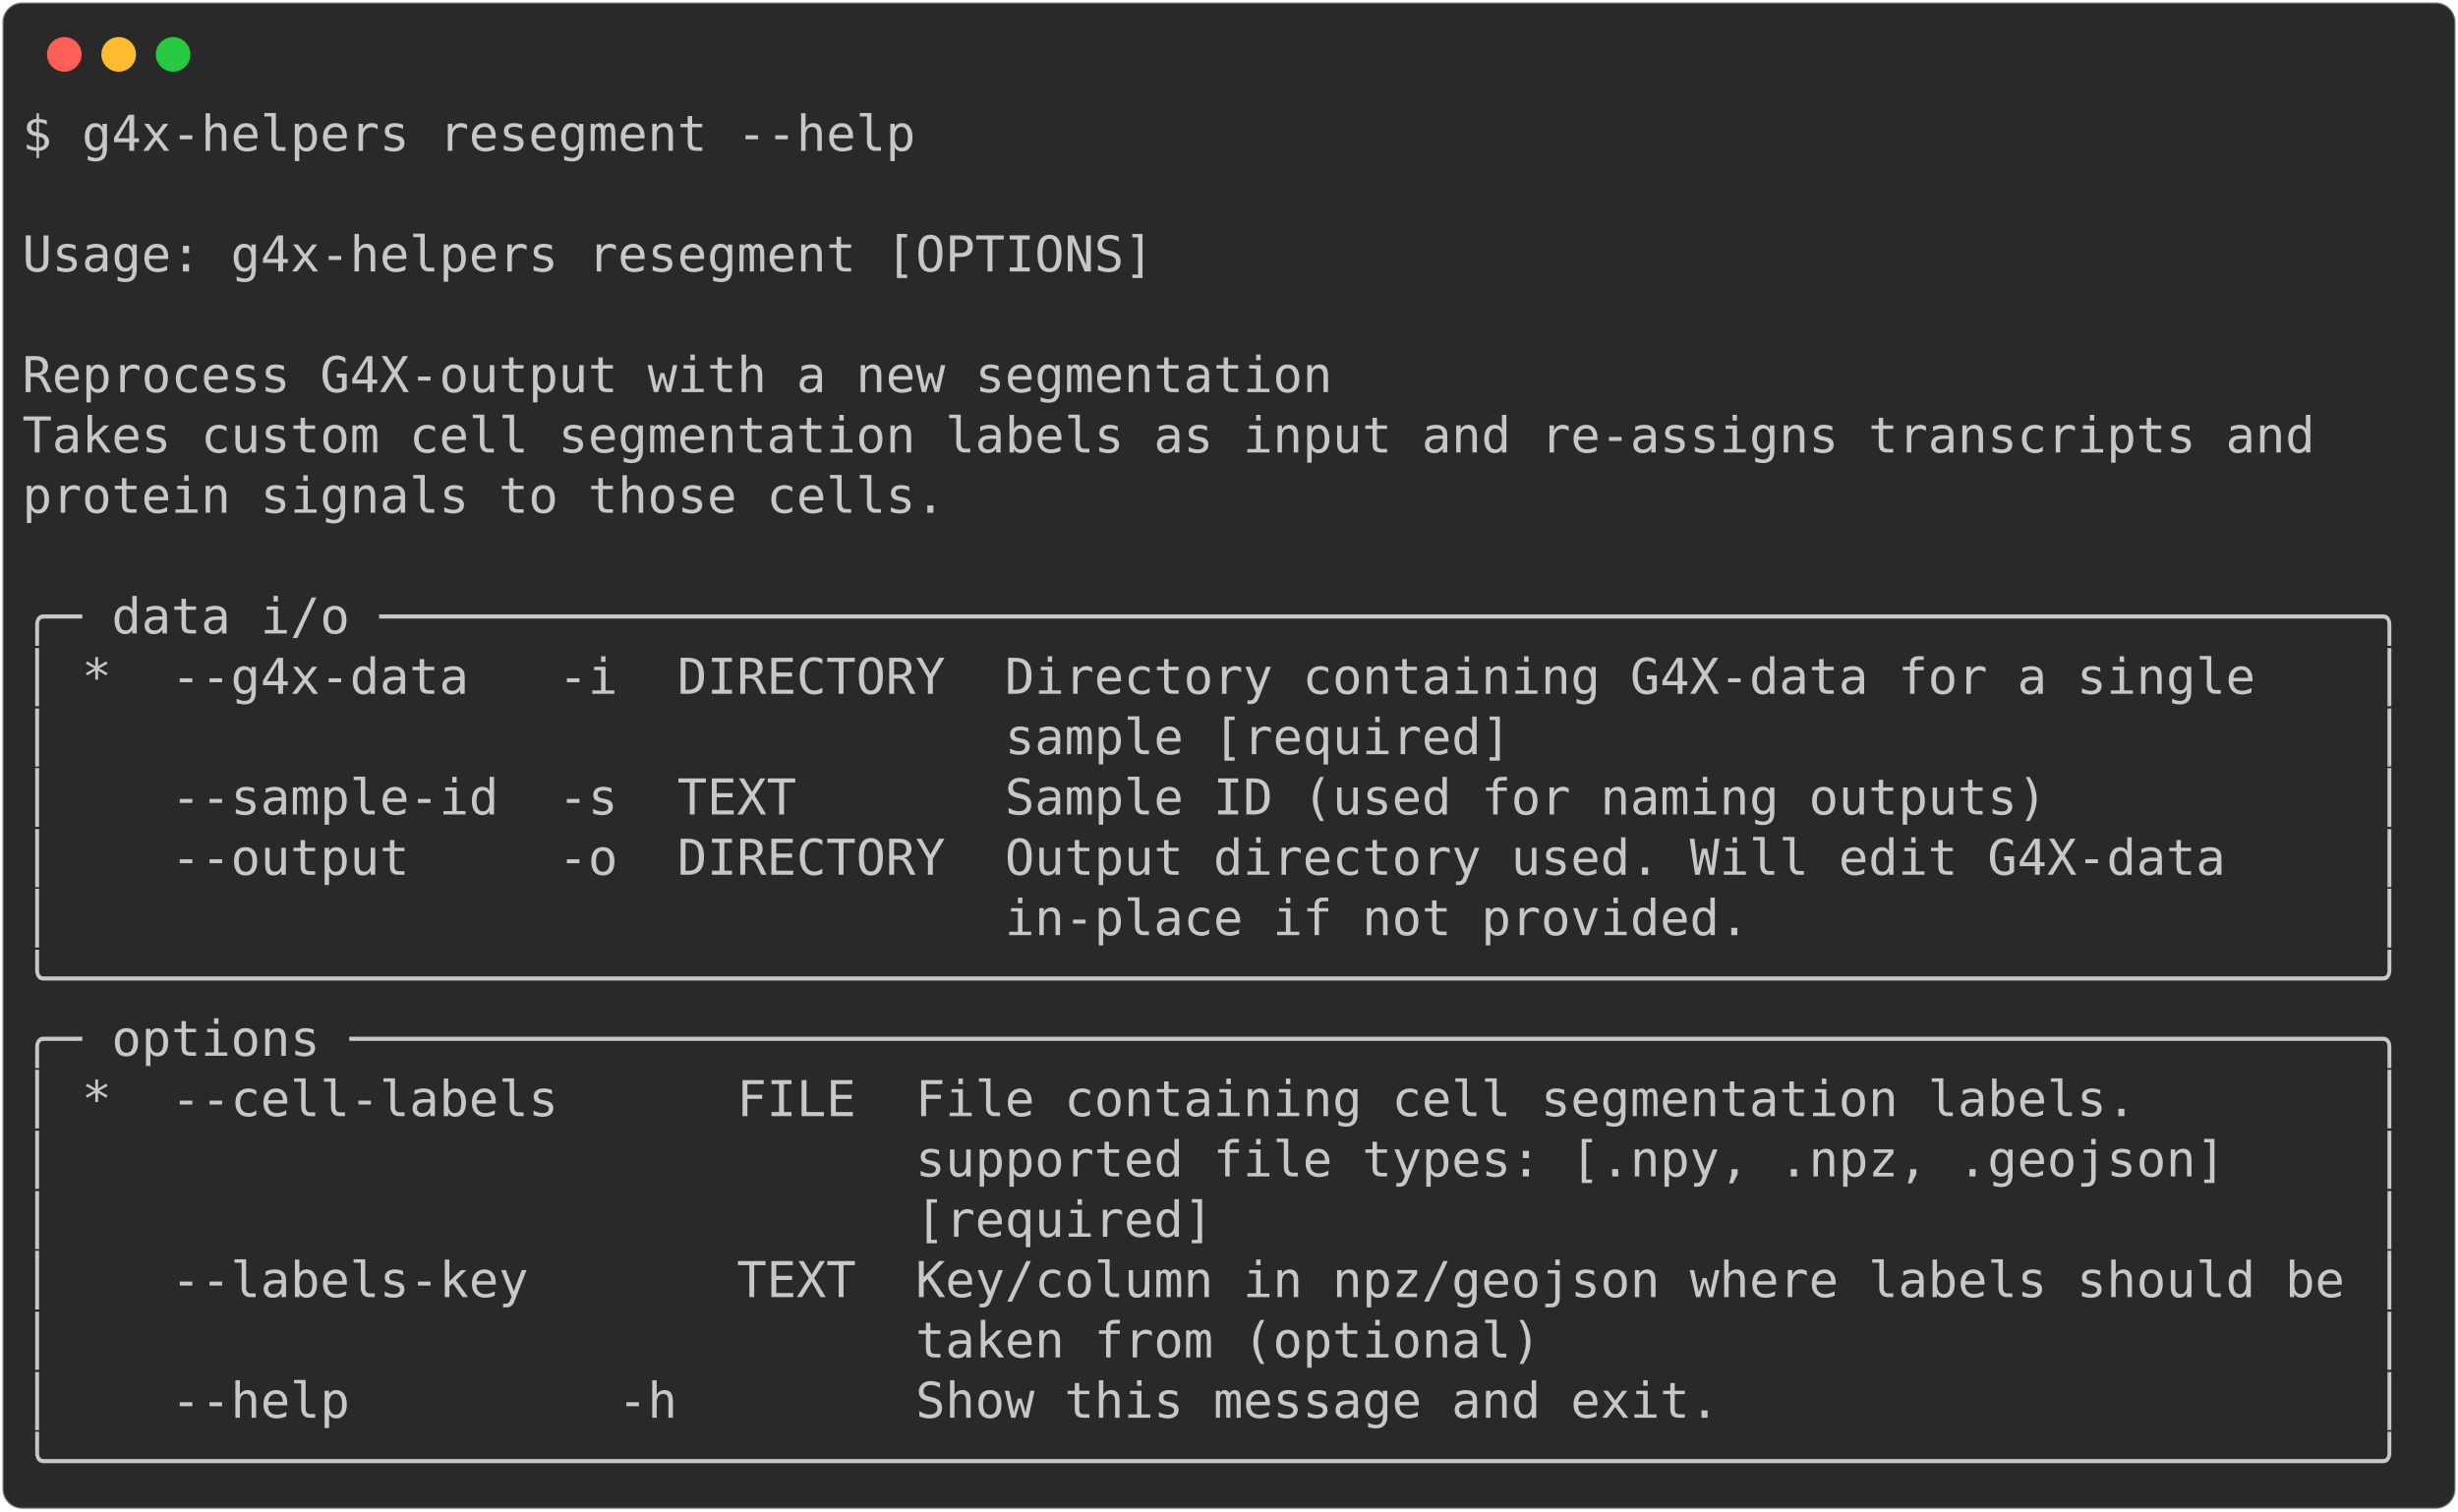
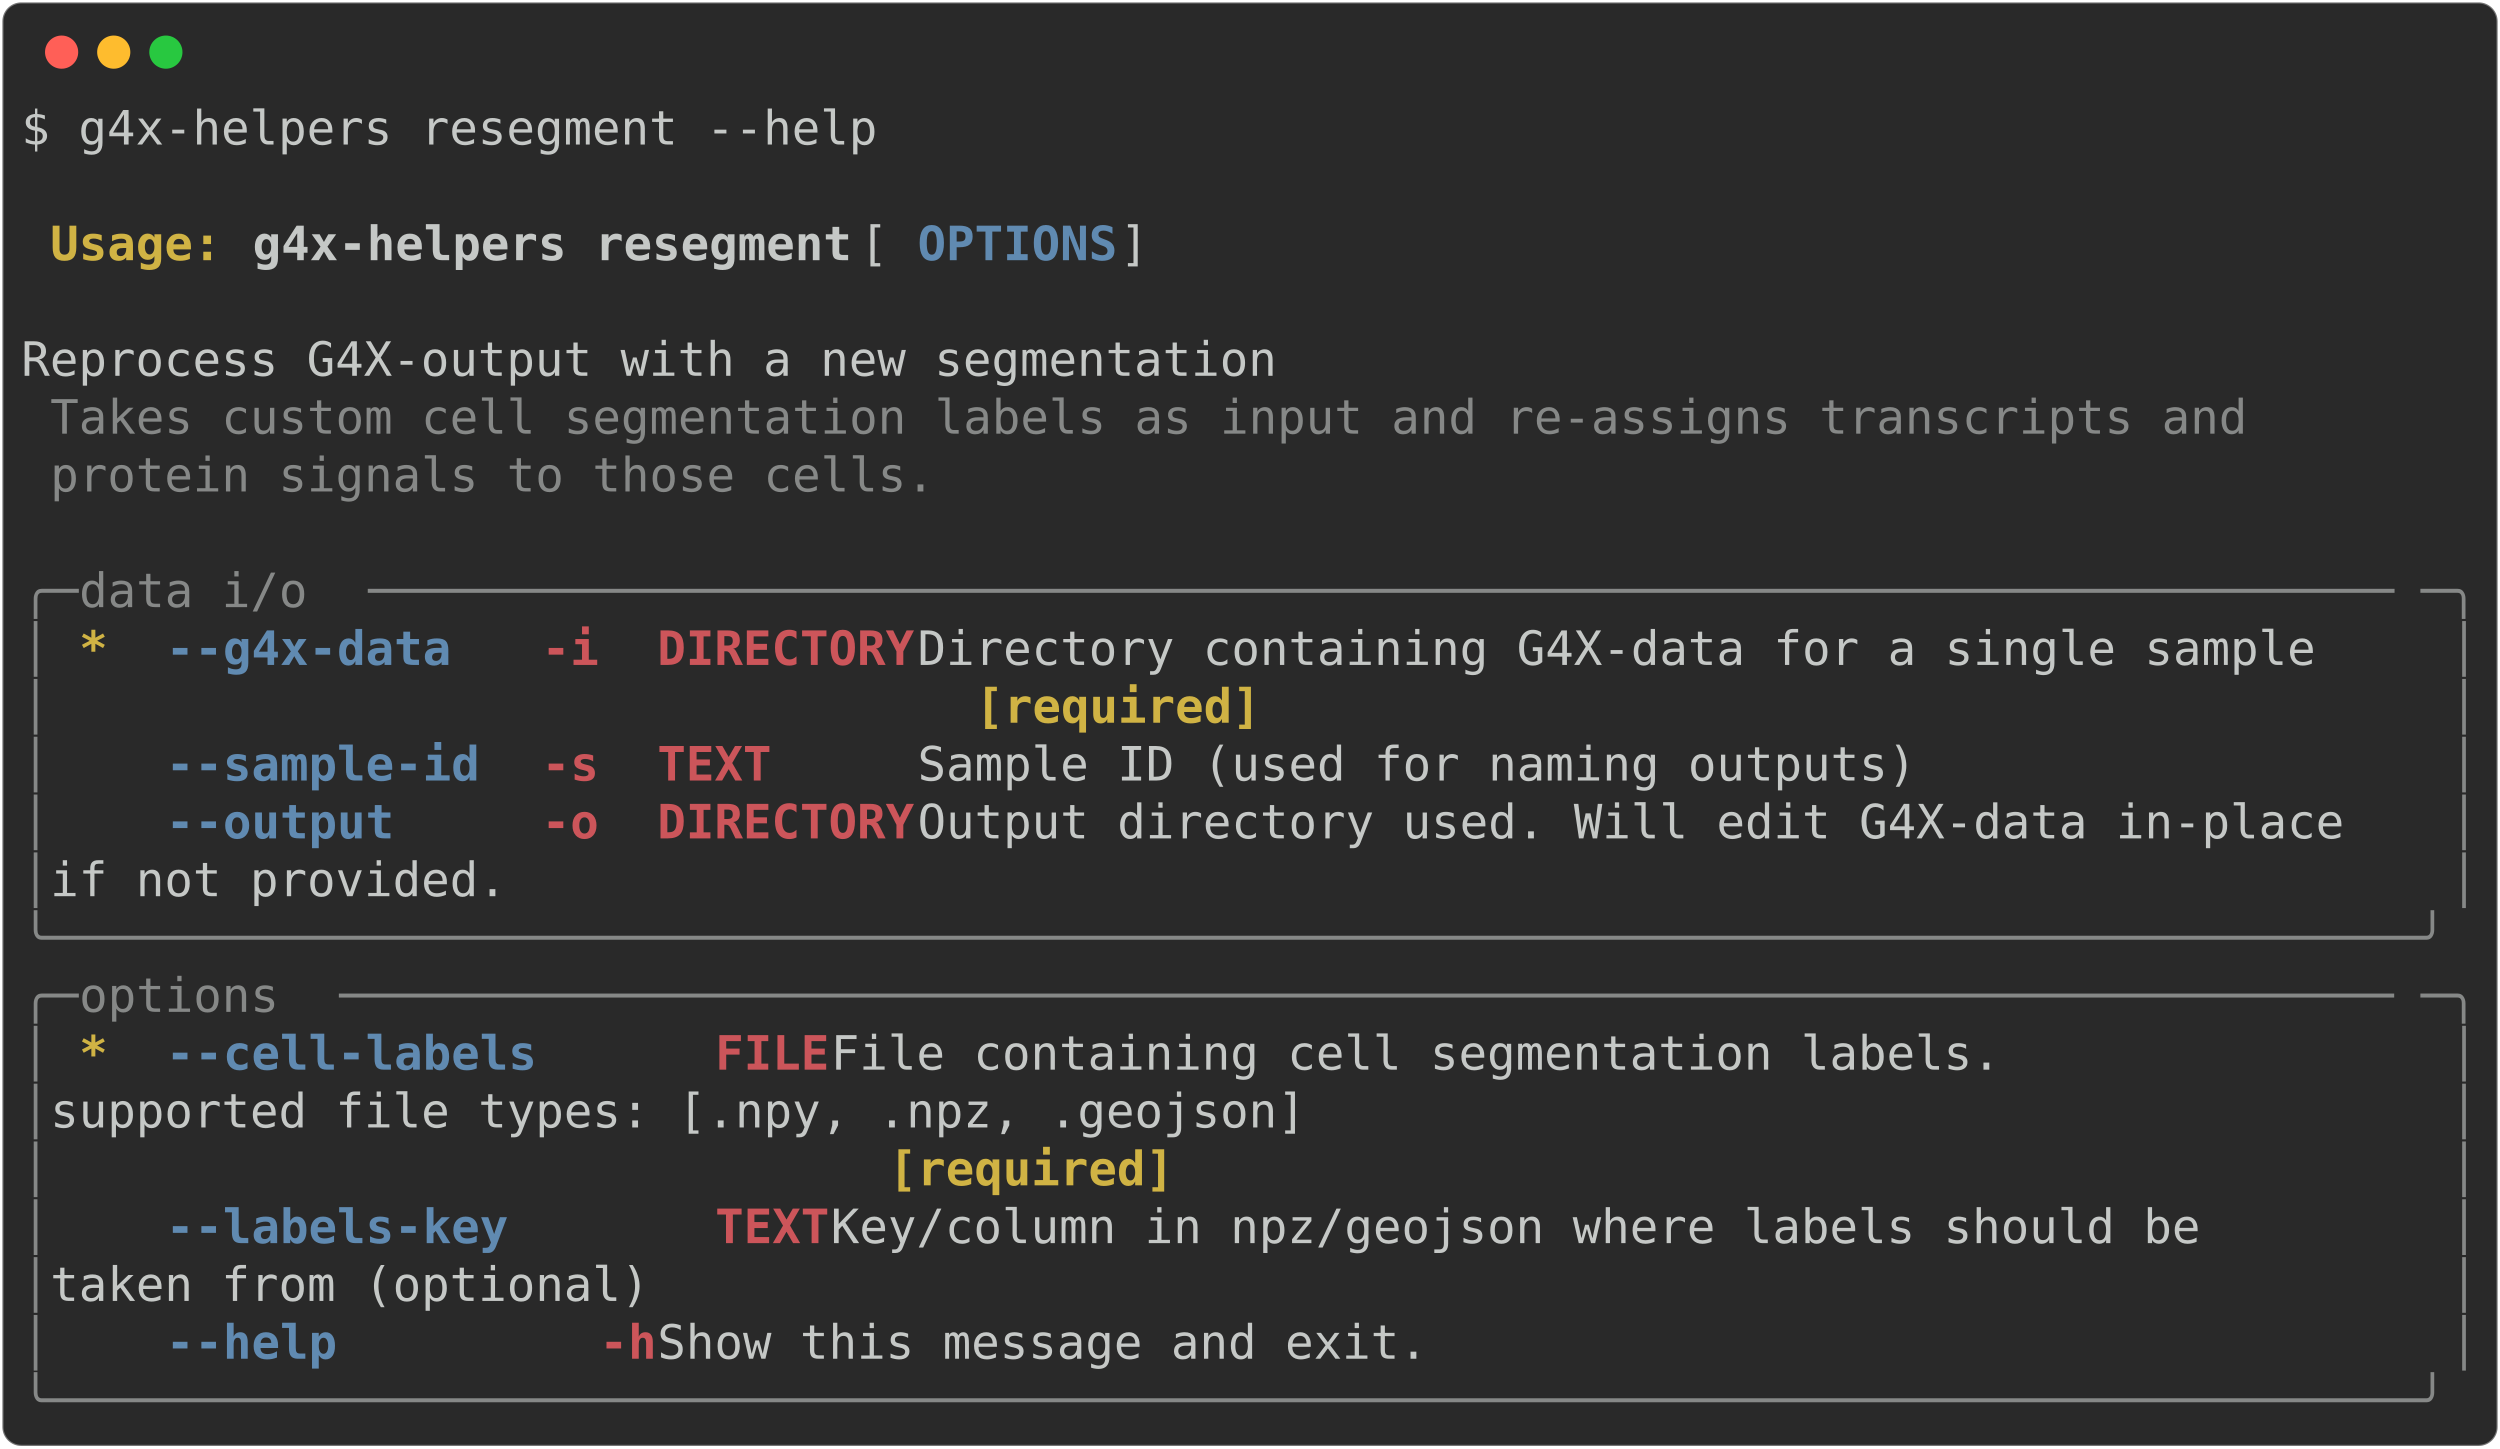
- <svg xmlns="http://www.w3.org/2000/svg" class="rich-terminal" viewBox="0 0 994 611.2">
+ <svg xmlns="http://www.w3.org/2000/svg" class="rich-terminal" viewBox="0 0 1055 611.2">
  <style>

    @font-face {
        font-family: "Fira Code";
        src: local("FiraCode-Regular"),
                url("https://cdnjs.cloudflare.com/ajax/libs/firacode/6.2.0/woff2/FiraCode-Regular.woff2") format("woff2"),
                url("https://cdnjs.cloudflare.com/ajax/libs/firacode/6.2.0/woff/FiraCode-Regular.woff") format("woff");
        font-style: normal;
        font-weight: 400;
    }
    @font-face {
        font-family: "Fira Code";
        src: local("FiraCode-Bold"),
                url("https://cdnjs.cloudflare.com/ajax/libs/firacode/6.2.0/woff2/FiraCode-Bold.woff2") format("woff2"),
                url("https://cdnjs.cloudflare.com/ajax/libs/firacode/6.2.0/woff/FiraCode-Bold.woff") format("woff");
        font-style: bold;
        font-weight: 700;
    }

-     .terminal-52266616-matrix {
+     .terminal-4280148566-matrix {
        font-family: Fira Code, monospace;
        font-size: 20px;
        line-height: 24.4px;
        font-variant-east-asian: full-width;
    }

-     .terminal-52266616-title {
+     .terminal-4280148566-title {
        font-size: 18px;
        font-weight: bold;
        font-family: arial;
    }

-     .terminal-52266616-r1 { fill: #c5c8c6 }
+     .terminal-4280148566-r1 { fill: #c5c8c6 }
+ .terminal-4280148566-r2 { fill: #d0b344;font-weight: bold }
+ .terminal-4280148566-r3 { fill: #c5c8c6;font-weight: bold }
+ .terminal-4280148566-r4 { fill: #608ab1;font-weight: bold }
+ .terminal-4280148566-r5 { fill: #868887 }
+ .terminal-4280148566-r6 { fill: #cc555a;font-weight: bold }
    </style>
  <defs>
-     <clipPath id="terminal-52266616-clip-terminal">
-       <rect x="0" y="0" width="975.0" height="560.2" />
-     </clipPath>
-     <clipPath id="terminal-52266616-line-0">
-       <rect x="0" y="1.5" width="976" height="24.65" />
-     </clipPath>
-     <clipPath id="terminal-52266616-line-1">
-       <rect x="0" y="25.9" width="976" height="24.65" />
-     </clipPath>
-     <clipPath id="terminal-52266616-line-2">
-       <rect x="0" y="50.3" width="976" height="24.65" />
-     </clipPath>
-     <clipPath id="terminal-52266616-line-3">
-       <rect x="0" y="74.7" width="976" height="24.65" />
-     </clipPath>
-     <clipPath id="terminal-52266616-line-4">
-       <rect x="0" y="99.1" width="976" height="24.65" />
-     </clipPath>
-     <clipPath id="terminal-52266616-line-5">
-       <rect x="0" y="123.5" width="976" height="24.65" />
-     </clipPath>
-     <clipPath id="terminal-52266616-line-6">
-       <rect x="0" y="147.9" width="976" height="24.65" />
-     </clipPath>
-     <clipPath id="terminal-52266616-line-7">
-       <rect x="0" y="172.3" width="976" height="24.65" />
-     </clipPath>
-     <clipPath id="terminal-52266616-line-8">
-       <rect x="0" y="196.7" width="976" height="24.65" />
-     </clipPath>
-     <clipPath id="terminal-52266616-line-9">
-       <rect x="0" y="221.1" width="976" height="24.65" />
-     </clipPath>
-     <clipPath id="terminal-52266616-line-10">
-       <rect x="0" y="245.5" width="976" height="24.65" />
-     </clipPath>
-     <clipPath id="terminal-52266616-line-11">
-       <rect x="0" y="269.9" width="976" height="24.65" />
-     </clipPath>
-     <clipPath id="terminal-52266616-line-12">
-       <rect x="0" y="294.3" width="976" height="24.65" />
-     </clipPath>
-     <clipPath id="terminal-52266616-line-13">
-       <rect x="0" y="318.7" width="976" height="24.65" />
-     </clipPath>
-     <clipPath id="terminal-52266616-line-14">
-       <rect x="0" y="343.1" width="976" height="24.65" />
-     </clipPath>
-     <clipPath id="terminal-52266616-line-15">
-       <rect x="0" y="367.5" width="976" height="24.65" />
-     </clipPath>
-     <clipPath id="terminal-52266616-line-16">
-       <rect x="0" y="391.9" width="976" height="24.65" />
-     </clipPath>
-     <clipPath id="terminal-52266616-line-17">
-       <rect x="0" y="416.3" width="976" height="24.65" />
-     </clipPath>
-     <clipPath id="terminal-52266616-line-18">
-       <rect x="0" y="440.7" width="976" height="24.65" />
-     </clipPath>
-     <clipPath id="terminal-52266616-line-19">
-       <rect x="0" y="465.1" width="976" height="24.65" />
-     </clipPath>
-     <clipPath id="terminal-52266616-line-20">
-       <rect x="0" y="489.5" width="976" height="24.65" />
-     </clipPath>
-     <clipPath id="terminal-52266616-line-21">
-       <rect x="0" y="513.9" width="976" height="24.65" />
+     <clipPath id="terminal-4280148566-clip-terminal">
+       <rect x="0" y="0" width="1036.0" height="560.2" />
+     </clipPath>
+     <clipPath id="terminal-4280148566-line-0">
+       <rect x="0" y="1.5" width="1037" height="24.65" />
+     </clipPath>
+     <clipPath id="terminal-4280148566-line-1">
+       <rect x="0" y="25.9" width="1037" height="24.65" />
+     </clipPath>
+     <clipPath id="terminal-4280148566-line-2">
+       <rect x="0" y="50.3" width="1037" height="24.65" />
+     </clipPath>
+     <clipPath id="terminal-4280148566-line-3">
+       <rect x="0" y="74.7" width="1037" height="24.65" />
+     </clipPath>
+     <clipPath id="terminal-4280148566-line-4">
+       <rect x="0" y="99.1" width="1037" height="24.65" />
+     </clipPath>
+     <clipPath id="terminal-4280148566-line-5">
+       <rect x="0" y="123.5" width="1037" height="24.65" />
+     </clipPath>
+     <clipPath id="terminal-4280148566-line-6">
+       <rect x="0" y="147.9" width="1037" height="24.65" />
+     </clipPath>
+     <clipPath id="terminal-4280148566-line-7">
+       <rect x="0" y="172.3" width="1037" height="24.65" />
+     </clipPath>
+     <clipPath id="terminal-4280148566-line-8">
+       <rect x="0" y="196.7" width="1037" height="24.65" />
+     </clipPath>
+     <clipPath id="terminal-4280148566-line-9">
+       <rect x="0" y="221.1" width="1037" height="24.65" />
+     </clipPath>
+     <clipPath id="terminal-4280148566-line-10">
+       <rect x="0" y="245.5" width="1037" height="24.65" />
+     </clipPath>
+     <clipPath id="terminal-4280148566-line-11">
+       <rect x="0" y="269.9" width="1037" height="24.65" />
+     </clipPath>
+     <clipPath id="terminal-4280148566-line-12">
+       <rect x="0" y="294.3" width="1037" height="24.65" />
+     </clipPath>
+     <clipPath id="terminal-4280148566-line-13">
+       <rect x="0" y="318.7" width="1037" height="24.65" />
+     </clipPath>
+     <clipPath id="terminal-4280148566-line-14">
+       <rect x="0" y="343.1" width="1037" height="24.65" />
+     </clipPath>
+     <clipPath id="terminal-4280148566-line-15">
+       <rect x="0" y="367.5" width="1037" height="24.65" />
+     </clipPath>
+     <clipPath id="terminal-4280148566-line-16">
+       <rect x="0" y="391.9" width="1037" height="24.65" />
+     </clipPath>
+     <clipPath id="terminal-4280148566-line-17">
+       <rect x="0" y="416.3" width="1037" height="24.65" />
+     </clipPath>
+     <clipPath id="terminal-4280148566-line-18">
+       <rect x="0" y="440.7" width="1037" height="24.65" />
+     </clipPath>
+     <clipPath id="terminal-4280148566-line-19">
+       <rect x="0" y="465.1" width="1037" height="24.65" />
+     </clipPath>
+     <clipPath id="terminal-4280148566-line-20">
+       <rect x="0" y="489.5" width="1037" height="24.65" />
+     </clipPath>
+     <clipPath id="terminal-4280148566-line-21">
+       <rect x="0" y="513.9" width="1037" height="24.65" />
    </clipPath>
  </defs>
-   <rect fill="#292929" stroke="rgba(255,255,255,0.35)" stroke-width="1" x="1" y="1" width="992" height="609.2" rx="8" />
+   <rect fill="#292929" stroke="rgba(255,255,255,0.35)" stroke-width="1" x="1" y="1" width="1053" height="609.2" rx="8" />
  <g transform="translate(26,22)">
    <circle cx="0" cy="0" r="7" fill="#ff5f57" />
    <circle cx="22" cy="0" r="7" fill="#febc2e" />
    <circle cx="44" cy="0" r="7" fill="#28c840" />
  </g>
-   <g transform="translate(9, 41)" clip-path="url(#terminal-52266616-clip-terminal)">
-     <g class="terminal-52266616-matrix">
-       <text class="terminal-52266616-r1" x="0" y="20" textLength="366" clip-path="url(#terminal-52266616-line-0)">$ g4x-helpers resegment --help</text>
-       <text class="terminal-52266616-r1" x="976" y="20" textLength="12.2" clip-path="url(#terminal-52266616-line-0)">
- </text>
-       <text class="terminal-52266616-r1" x="976" y="44.4" textLength="12.2" clip-path="url(#terminal-52266616-line-1)">
- </text>
-       <text class="terminal-52266616-r1" x="0" y="68.8" textLength="976" clip-path="url(#terminal-52266616-line-2)"> Usage: g4x-helpers resegment [OPTIONS]                                         </text>
-       <text class="terminal-52266616-r1" x="976" y="68.8" textLength="12.2" clip-path="url(#terminal-52266616-line-2)">
- </text>
-       <text class="terminal-52266616-r1" x="976" y="93.2" textLength="12.2" clip-path="url(#terminal-52266616-line-3)">
- </text>
-       <text class="terminal-52266616-r1" x="0" y="117.6" textLength="976" clip-path="url(#terminal-52266616-line-4)"> Reprocess G4X-output with a new segmentation                                   </text>
-       <text class="terminal-52266616-r1" x="976" y="117.6" textLength="12.2" clip-path="url(#terminal-52266616-line-4)">
- </text>
-       <text class="terminal-52266616-r1" x="0" y="142" textLength="976" clip-path="url(#terminal-52266616-line-5)"> Takes custom cell segmentation labels as input and re-assigns transcripts and  </text>
-       <text class="terminal-52266616-r1" x="976" y="142" textLength="12.2" clip-path="url(#terminal-52266616-line-5)">
- </text>
-       <text class="terminal-52266616-r1" x="0" y="166.4" textLength="976" clip-path="url(#terminal-52266616-line-6)"> protein signals to those cells.                                                </text>
-       <text class="terminal-52266616-r1" x="976" y="166.4" textLength="12.2" clip-path="url(#terminal-52266616-line-6)">
- </text>
-       <text class="terminal-52266616-r1" x="976" y="190.8" textLength="12.2" clip-path="url(#terminal-52266616-line-7)">
- </text>
-       <text class="terminal-52266616-r1" x="0" y="215.2" textLength="976" clip-path="url(#terminal-52266616-line-8)">╭─ data i/o ───────────────────────────────────────────────────────────────────╮</text>
-       <text class="terminal-52266616-r1" x="976" y="215.2" textLength="12.2" clip-path="url(#terminal-52266616-line-8)">
- </text>
-       <text class="terminal-52266616-r1" x="0" y="239.6" textLength="976" clip-path="url(#terminal-52266616-line-9)">│ *  --g4x-data   -i  DIRECTORY  Directory containing G4X-data for a single    │</text>
-       <text class="terminal-52266616-r1" x="976" y="239.6" textLength="12.2" clip-path="url(#terminal-52266616-line-9)">
- </text>
-       <text class="terminal-52266616-r1" x="0" y="264" textLength="976" clip-path="url(#terminal-52266616-line-10)">│                                sample [required]                             │</text>
-       <text class="terminal-52266616-r1" x="976" y="264" textLength="12.2" clip-path="url(#terminal-52266616-line-10)">
- </text>
-       <text class="terminal-52266616-r1" x="0" y="288.4" textLength="976" clip-path="url(#terminal-52266616-line-11)">│    --sample-id  -s  TEXT       Sample ID (used for naming outputs)           │</text>
-       <text class="terminal-52266616-r1" x="976" y="288.4" textLength="12.2" clip-path="url(#terminal-52266616-line-11)">
- </text>
-       <text class="terminal-52266616-r1" x="0" y="312.8" textLength="976" clip-path="url(#terminal-52266616-line-12)">│    --output     -o  DIRECTORY  Output directory used. Will edit G4X-data     │</text>
-       <text class="terminal-52266616-r1" x="976" y="312.8" textLength="12.2" clip-path="url(#terminal-52266616-line-12)">
- </text>
-       <text class="terminal-52266616-r1" x="0" y="337.2" textLength="976" clip-path="url(#terminal-52266616-line-13)">│                                in-place if not provided.                     │</text>
-       <text class="terminal-52266616-r1" x="976" y="337.2" textLength="12.2" clip-path="url(#terminal-52266616-line-13)">
- </text>
-       <text class="terminal-52266616-r1" x="0" y="361.6" textLength="976" clip-path="url(#terminal-52266616-line-14)">╰──────────────────────────────────────────────────────────────────────────────╯</text>
-       <text class="terminal-52266616-r1" x="976" y="361.6" textLength="12.2" clip-path="url(#terminal-52266616-line-14)">
- </text>
-       <text class="terminal-52266616-r1" x="0" y="386" textLength="976" clip-path="url(#terminal-52266616-line-15)">╭─ options ────────────────────────────────────────────────────────────────────╮</text>
-       <text class="terminal-52266616-r1" x="976" y="386" textLength="12.2" clip-path="url(#terminal-52266616-line-15)">
- </text>
-       <text class="terminal-52266616-r1" x="0" y="410.4" textLength="976" clip-path="url(#terminal-52266616-line-16)">│ *  --cell-labels      FILE  File containing cell segmentation labels.        │</text>
-       <text class="terminal-52266616-r1" x="976" y="410.4" textLength="12.2" clip-path="url(#terminal-52266616-line-16)">
- </text>
-       <text class="terminal-52266616-r1" x="0" y="434.8" textLength="976" clip-path="url(#terminal-52266616-line-17)">│                             supported file types: [.npy, .npz, .geojson]     │</text>
-       <text class="terminal-52266616-r1" x="976" y="434.8" textLength="12.2" clip-path="url(#terminal-52266616-line-17)">
- </text>
-       <text class="terminal-52266616-r1" x="0" y="459.2" textLength="976" clip-path="url(#terminal-52266616-line-18)">│                             [required]                                       │</text>
-       <text class="terminal-52266616-r1" x="976" y="459.2" textLength="12.2" clip-path="url(#terminal-52266616-line-18)">
- </text>
-       <text class="terminal-52266616-r1" x="0" y="483.6" textLength="976" clip-path="url(#terminal-52266616-line-19)">│    --labels-key       TEXT  Key/column in npz/geojson where labels should be │</text>
-       <text class="terminal-52266616-r1" x="976" y="483.6" textLength="12.2" clip-path="url(#terminal-52266616-line-19)">
- </text>
-       <text class="terminal-52266616-r1" x="0" y="508" textLength="976" clip-path="url(#terminal-52266616-line-20)">│                             taken from (optional)                            │</text>
-       <text class="terminal-52266616-r1" x="976" y="508" textLength="12.2" clip-path="url(#terminal-52266616-line-20)">
- </text>
-       <text class="terminal-52266616-r1" x="0" y="532.4" textLength="976" clip-path="url(#terminal-52266616-line-21)">│    --help         -h        Show this message and exit.                      │</text>
-       <text class="terminal-52266616-r1" x="976" y="532.4" textLength="12.2" clip-path="url(#terminal-52266616-line-21)">
- </text>
-       <text class="terminal-52266616-r1" x="0" y="556.8" textLength="976" clip-path="url(#terminal-52266616-line-22)">╰──────────────────────────────────────────────────────────────────────────────╯</text>
-       <text class="terminal-52266616-r1" x="976" y="556.8" textLength="12.2" clip-path="url(#terminal-52266616-line-22)">
+   <g transform="translate(9, 41)" clip-path="url(#terminal-4280148566-clip-terminal)">
+     <g class="terminal-4280148566-matrix">
+       <text class="terminal-4280148566-r1" x="0" y="20" textLength="366" clip-path="url(#terminal-4280148566-line-0)">$ g4x-helpers resegment --help</text>
+       <text class="terminal-4280148566-r1" x="1037" y="20" textLength="12.2" clip-path="url(#terminal-4280148566-line-0)">
+ </text>
+       <text class="terminal-4280148566-r1" x="1037" y="44.4" textLength="12.2" clip-path="url(#terminal-4280148566-line-1)">
+ </text>
+       <text class="terminal-4280148566-r2" x="12.2" y="68.8" textLength="73.2" clip-path="url(#terminal-4280148566-line-2)">Usage:</text>
+       <text class="terminal-4280148566-r3" x="97.6" y="68.8" textLength="256.2" clip-path="url(#terminal-4280148566-line-2)">g4x-helpers resegment</text>
+       <text class="terminal-4280148566-r1" x="353.8" y="68.8" textLength="24.4" clip-path="url(#terminal-4280148566-line-2)"> [</text>
+       <text class="terminal-4280148566-r4" x="378.2" y="68.8" textLength="85.4" clip-path="url(#terminal-4280148566-line-2)">OPTIONS</text>
+       <text class="terminal-4280148566-r1" x="463.6" y="68.8" textLength="573.4" clip-path="url(#terminal-4280148566-line-2)">]                                              </text>
+       <text class="terminal-4280148566-r1" x="1037" y="68.8" textLength="12.2" clip-path="url(#terminal-4280148566-line-2)">
+ </text>
+       <text class="terminal-4280148566-r1" x="1037" y="93.2" textLength="12.2" clip-path="url(#terminal-4280148566-line-3)">
+ </text>
+       <text class="terminal-4280148566-r1" x="0" y="117.6" textLength="1037" clip-path="url(#terminal-4280148566-line-4)"> Reprocess G4X-output with a new segmentation                                        </text>
+       <text class="terminal-4280148566-r1" x="1037" y="117.6" textLength="12.2" clip-path="url(#terminal-4280148566-line-4)">
+ </text>
+       <text class="terminal-4280148566-r5" x="12.2" y="142" textLength="951.6" clip-path="url(#terminal-4280148566-line-5)">Takes custom cell segmentation labels as input and re-assigns transcripts and </text>
+       <text class="terminal-4280148566-r1" x="1037" y="142" textLength="12.2" clip-path="url(#terminal-4280148566-line-5)">
+ </text>
+       <text class="terminal-4280148566-r5" x="12.2" y="166.4" textLength="378.2" clip-path="url(#terminal-4280148566-line-6)">protein signals to those cells.</text>
+       <text class="terminal-4280148566-r1" x="1037" y="166.4" textLength="12.2" clip-path="url(#terminal-4280148566-line-6)">
+ </text>
+       <text class="terminal-4280148566-r1" x="1037" y="190.8" textLength="12.2" clip-path="url(#terminal-4280148566-line-7)">
+ </text>
+       <text class="terminal-4280148566-r5" x="0" y="215.2" textLength="24.4" clip-path="url(#terminal-4280148566-line-8)">╭─</text>
+       <text class="terminal-4280148566-r5" x="24.4" y="215.2" textLength="122" clip-path="url(#terminal-4280148566-line-8)"> data i/o </text>
+       <text class="terminal-4280148566-r5" x="146.4" y="215.2" textLength="866.2" clip-path="url(#terminal-4280148566-line-8)">───────────────────────────────────────────────────────────────────────</text>
+       <text class="terminal-4280148566-r5" x="1012.6" y="215.2" textLength="24.4" clip-path="url(#terminal-4280148566-line-8)">─╮</text>
+       <text class="terminal-4280148566-r1" x="1037" y="215.2" textLength="12.2" clip-path="url(#terminal-4280148566-line-8)">
+ </text>
+       <text class="terminal-4280148566-r5" x="0" y="239.6" textLength="12.2" clip-path="url(#terminal-4280148566-line-9)">│</text>
+       <text class="terminal-4280148566-r2" x="24.4" y="239.6" textLength="12.2" clip-path="url(#terminal-4280148566-line-9)">*</text>
+       <text class="terminal-4280148566-r4" x="61" y="239.6" textLength="134.2" clip-path="url(#terminal-4280148566-line-9)">--g4x-data </text>
+       <text class="terminal-4280148566-r6" x="219.6" y="239.6" textLength="24.4" clip-path="url(#terminal-4280148566-line-9)">-i</text>
+       <text class="terminal-4280148566-r6" x="268.4" y="239.6" textLength="109.8" clip-path="url(#terminal-4280148566-line-9)">DIRECTORY</text>
+       <text class="terminal-4280148566-r1" x="378.2" y="239.6" textLength="646.6" clip-path="url(#terminal-4280148566-line-9)">  Directory containing G4X-data for a single sample  </text>
+       <text class="terminal-4280148566-r5" x="1024.8" y="239.6" textLength="12.2" clip-path="url(#terminal-4280148566-line-9)">│</text>
+       <text class="terminal-4280148566-r1" x="1037" y="239.6" textLength="12.2" clip-path="url(#terminal-4280148566-line-9)">
+ </text>
+       <text class="terminal-4280148566-r5" x="0" y="264" textLength="12.2" clip-path="url(#terminal-4280148566-line-10)">│</text>
+       <text class="terminal-4280148566-r2" x="402.6" y="264" textLength="122" clip-path="url(#terminal-4280148566-line-10)">[required]</text>
+       <text class="terminal-4280148566-r5" x="1024.8" y="264" textLength="12.2" clip-path="url(#terminal-4280148566-line-10)">│</text>
+       <text class="terminal-4280148566-r1" x="1037" y="264" textLength="12.2" clip-path="url(#terminal-4280148566-line-10)">
+ </text>
+       <text class="terminal-4280148566-r5" x="0" y="288.4" textLength="12.2" clip-path="url(#terminal-4280148566-line-11)">│</text>
+       <text class="terminal-4280148566-r4" x="61" y="288.4" textLength="134.2" clip-path="url(#terminal-4280148566-line-11)">--sample-id</text>
+       <text class="terminal-4280148566-r6" x="219.6" y="288.4" textLength="24.4" clip-path="url(#terminal-4280148566-line-11)">-s</text>
+       <text class="terminal-4280148566-r6" x="268.4" y="288.4" textLength="109.8" clip-path="url(#terminal-4280148566-line-11)">TEXT     </text>
+       <text class="terminal-4280148566-r1" x="378.2" y="288.4" textLength="646.6" clip-path="url(#terminal-4280148566-line-11)">  Sample ID (used for naming outputs)                </text>
+       <text class="terminal-4280148566-r5" x="1024.8" y="288.4" textLength="12.2" clip-path="url(#terminal-4280148566-line-11)">│</text>
+       <text class="terminal-4280148566-r1" x="1037" y="288.4" textLength="12.2" clip-path="url(#terminal-4280148566-line-11)">
+ </text>
+       <text class="terminal-4280148566-r5" x="0" y="312.8" textLength="12.2" clip-path="url(#terminal-4280148566-line-12)">│</text>
+       <text class="terminal-4280148566-r4" x="61" y="312.8" textLength="134.2" clip-path="url(#terminal-4280148566-line-12)">--output   </text>
+       <text class="terminal-4280148566-r6" x="219.6" y="312.8" textLength="24.4" clip-path="url(#terminal-4280148566-line-12)">-o</text>
+       <text class="terminal-4280148566-r6" x="268.4" y="312.8" textLength="109.8" clip-path="url(#terminal-4280148566-line-12)">DIRECTORY</text>
+       <text class="terminal-4280148566-r1" x="378.2" y="312.8" textLength="646.6" clip-path="url(#terminal-4280148566-line-12)">  Output directory used. Will edit G4X-data in-place </text>
+       <text class="terminal-4280148566-r5" x="1024.8" y="312.8" textLength="12.2" clip-path="url(#terminal-4280148566-line-12)">│</text>
+       <text class="terminal-4280148566-r1" x="1037" y="312.8" textLength="12.2" clip-path="url(#terminal-4280148566-line-12)">
+ </text>
+       <text class="terminal-4280148566-r5" x="0" y="337.2" textLength="12.2" clip-path="url(#terminal-4280148566-line-13)">│</text>
+       <text class="terminal-4280148566-r1" x="12.2" y="337.2" textLength="1012.6" clip-path="url(#terminal-4280148566-line-13)">                                if not provided.                                   </text>
+       <text class="terminal-4280148566-r5" x="1024.8" y="337.2" textLength="12.2" clip-path="url(#terminal-4280148566-line-13)">│</text>
+       <text class="terminal-4280148566-r1" x="1037" y="337.2" textLength="12.2" clip-path="url(#terminal-4280148566-line-13)">
+ </text>
+       <text class="terminal-4280148566-r5" x="0" y="361.6" textLength="1037" clip-path="url(#terminal-4280148566-line-14)">╰───────────────────────────────────────────────────────────────────────────────────╯</text>
+       <text class="terminal-4280148566-r1" x="1037" y="361.6" textLength="12.2" clip-path="url(#terminal-4280148566-line-14)">
+ </text>
+       <text class="terminal-4280148566-r5" x="0" y="386" textLength="24.4" clip-path="url(#terminal-4280148566-line-15)">╭─</text>
+       <text class="terminal-4280148566-r5" x="24.4" y="386" textLength="109.8" clip-path="url(#terminal-4280148566-line-15)"> options </text>
+       <text class="terminal-4280148566-r5" x="134.2" y="386" textLength="878.4" clip-path="url(#terminal-4280148566-line-15)">────────────────────────────────────────────────────────────────────────</text>
+       <text class="terminal-4280148566-r5" x="1012.6" y="386" textLength="24.4" clip-path="url(#terminal-4280148566-line-15)">─╮</text>
+       <text class="terminal-4280148566-r1" x="1037" y="386" textLength="12.2" clip-path="url(#terminal-4280148566-line-15)">
+ </text>
+       <text class="terminal-4280148566-r5" x="0" y="410.4" textLength="12.2" clip-path="url(#terminal-4280148566-line-16)">│</text>
+       <text class="terminal-4280148566-r2" x="24.4" y="410.4" textLength="12.2" clip-path="url(#terminal-4280148566-line-16)">*</text>
+       <text class="terminal-4280148566-r4" x="61" y="410.4" textLength="158.6" clip-path="url(#terminal-4280148566-line-16)">--cell-labels</text>
+       <text class="terminal-4280148566-r6" x="292.8" y="410.4" textLength="48.8" clip-path="url(#terminal-4280148566-line-16)">FILE</text>
+       <text class="terminal-4280148566-r1" x="341.6" y="410.4" textLength="683.2" clip-path="url(#terminal-4280148566-line-16)">  File containing cell segmentation labels.             </text>
+       <text class="terminal-4280148566-r5" x="1024.8" y="410.4" textLength="12.2" clip-path="url(#terminal-4280148566-line-16)">│</text>
+       <text class="terminal-4280148566-r1" x="1037" y="410.4" textLength="12.2" clip-path="url(#terminal-4280148566-line-16)">
+ </text>
+       <text class="terminal-4280148566-r5" x="0" y="434.8" textLength="12.2" clip-path="url(#terminal-4280148566-line-17)">│</text>
+       <text class="terminal-4280148566-r1" x="12.2" y="434.8" textLength="1012.6" clip-path="url(#terminal-4280148566-line-17)">                             supported file types: [.npy, .npz, .geojson]          </text>
+       <text class="terminal-4280148566-r5" x="1024.8" y="434.8" textLength="12.2" clip-path="url(#terminal-4280148566-line-17)">│</text>
+       <text class="terminal-4280148566-r1" x="1037" y="434.8" textLength="12.2" clip-path="url(#terminal-4280148566-line-17)">
+ </text>
+       <text class="terminal-4280148566-r5" x="0" y="459.2" textLength="12.2" clip-path="url(#terminal-4280148566-line-18)">│</text>
+       <text class="terminal-4280148566-r2" x="366" y="459.2" textLength="122" clip-path="url(#terminal-4280148566-line-18)">[required]</text>
+       <text class="terminal-4280148566-r5" x="1024.8" y="459.2" textLength="12.2" clip-path="url(#terminal-4280148566-line-18)">│</text>
+       <text class="terminal-4280148566-r1" x="1037" y="459.2" textLength="12.2" clip-path="url(#terminal-4280148566-line-18)">
+ </text>
+       <text class="terminal-4280148566-r5" x="0" y="483.6" textLength="12.2" clip-path="url(#terminal-4280148566-line-19)">│</text>
+       <text class="terminal-4280148566-r4" x="61" y="483.6" textLength="158.6" clip-path="url(#terminal-4280148566-line-19)">--labels-key </text>
+       <text class="terminal-4280148566-r6" x="292.8" y="483.6" textLength="48.8" clip-path="url(#terminal-4280148566-line-19)">TEXT</text>
+       <text class="terminal-4280148566-r1" x="341.6" y="483.6" textLength="683.2" clip-path="url(#terminal-4280148566-line-19)">  Key/column in npz/geojson where labels should be      </text>
+       <text class="terminal-4280148566-r5" x="1024.8" y="483.6" textLength="12.2" clip-path="url(#terminal-4280148566-line-19)">│</text>
+       <text class="terminal-4280148566-r1" x="1037" y="483.6" textLength="12.2" clip-path="url(#terminal-4280148566-line-19)">
+ </text>
+       <text class="terminal-4280148566-r5" x="0" y="508" textLength="12.2" clip-path="url(#terminal-4280148566-line-20)">│</text>
+       <text class="terminal-4280148566-r1" x="12.2" y="508" textLength="1012.6" clip-path="url(#terminal-4280148566-line-20)">                             taken from (optional)                                 </text>
+       <text class="terminal-4280148566-r5" x="1024.8" y="508" textLength="12.2" clip-path="url(#terminal-4280148566-line-20)">│</text>
+       <text class="terminal-4280148566-r1" x="1037" y="508" textLength="12.2" clip-path="url(#terminal-4280148566-line-20)">
+ </text>
+       <text class="terminal-4280148566-r5" x="0" y="532.4" textLength="12.2" clip-path="url(#terminal-4280148566-line-21)">│</text>
+       <text class="terminal-4280148566-r4" x="61" y="532.4" textLength="158.6" clip-path="url(#terminal-4280148566-line-21)">--help       </text>
+       <text class="terminal-4280148566-r6" x="244" y="532.4" textLength="24.4" clip-path="url(#terminal-4280148566-line-21)">-h</text>
+       <text class="terminal-4280148566-r1" x="268.4" y="532.4" textLength="756.4" clip-path="url(#terminal-4280148566-line-21)">        Show this message and exit.                           </text>
+       <text class="terminal-4280148566-r5" x="1024.8" y="532.4" textLength="12.2" clip-path="url(#terminal-4280148566-line-21)">│</text>
+       <text class="terminal-4280148566-r1" x="1037" y="532.4" textLength="12.2" clip-path="url(#terminal-4280148566-line-21)">
+ </text>
+       <text class="terminal-4280148566-r5" x="0" y="556.8" textLength="1037" clip-path="url(#terminal-4280148566-line-22)">╰───────────────────────────────────────────────────────────────────────────────────╯</text>
+       <text class="terminal-4280148566-r1" x="1037" y="556.8" textLength="12.2" clip-path="url(#terminal-4280148566-line-22)">
</text>
    </g>
  </g>
</svg>
